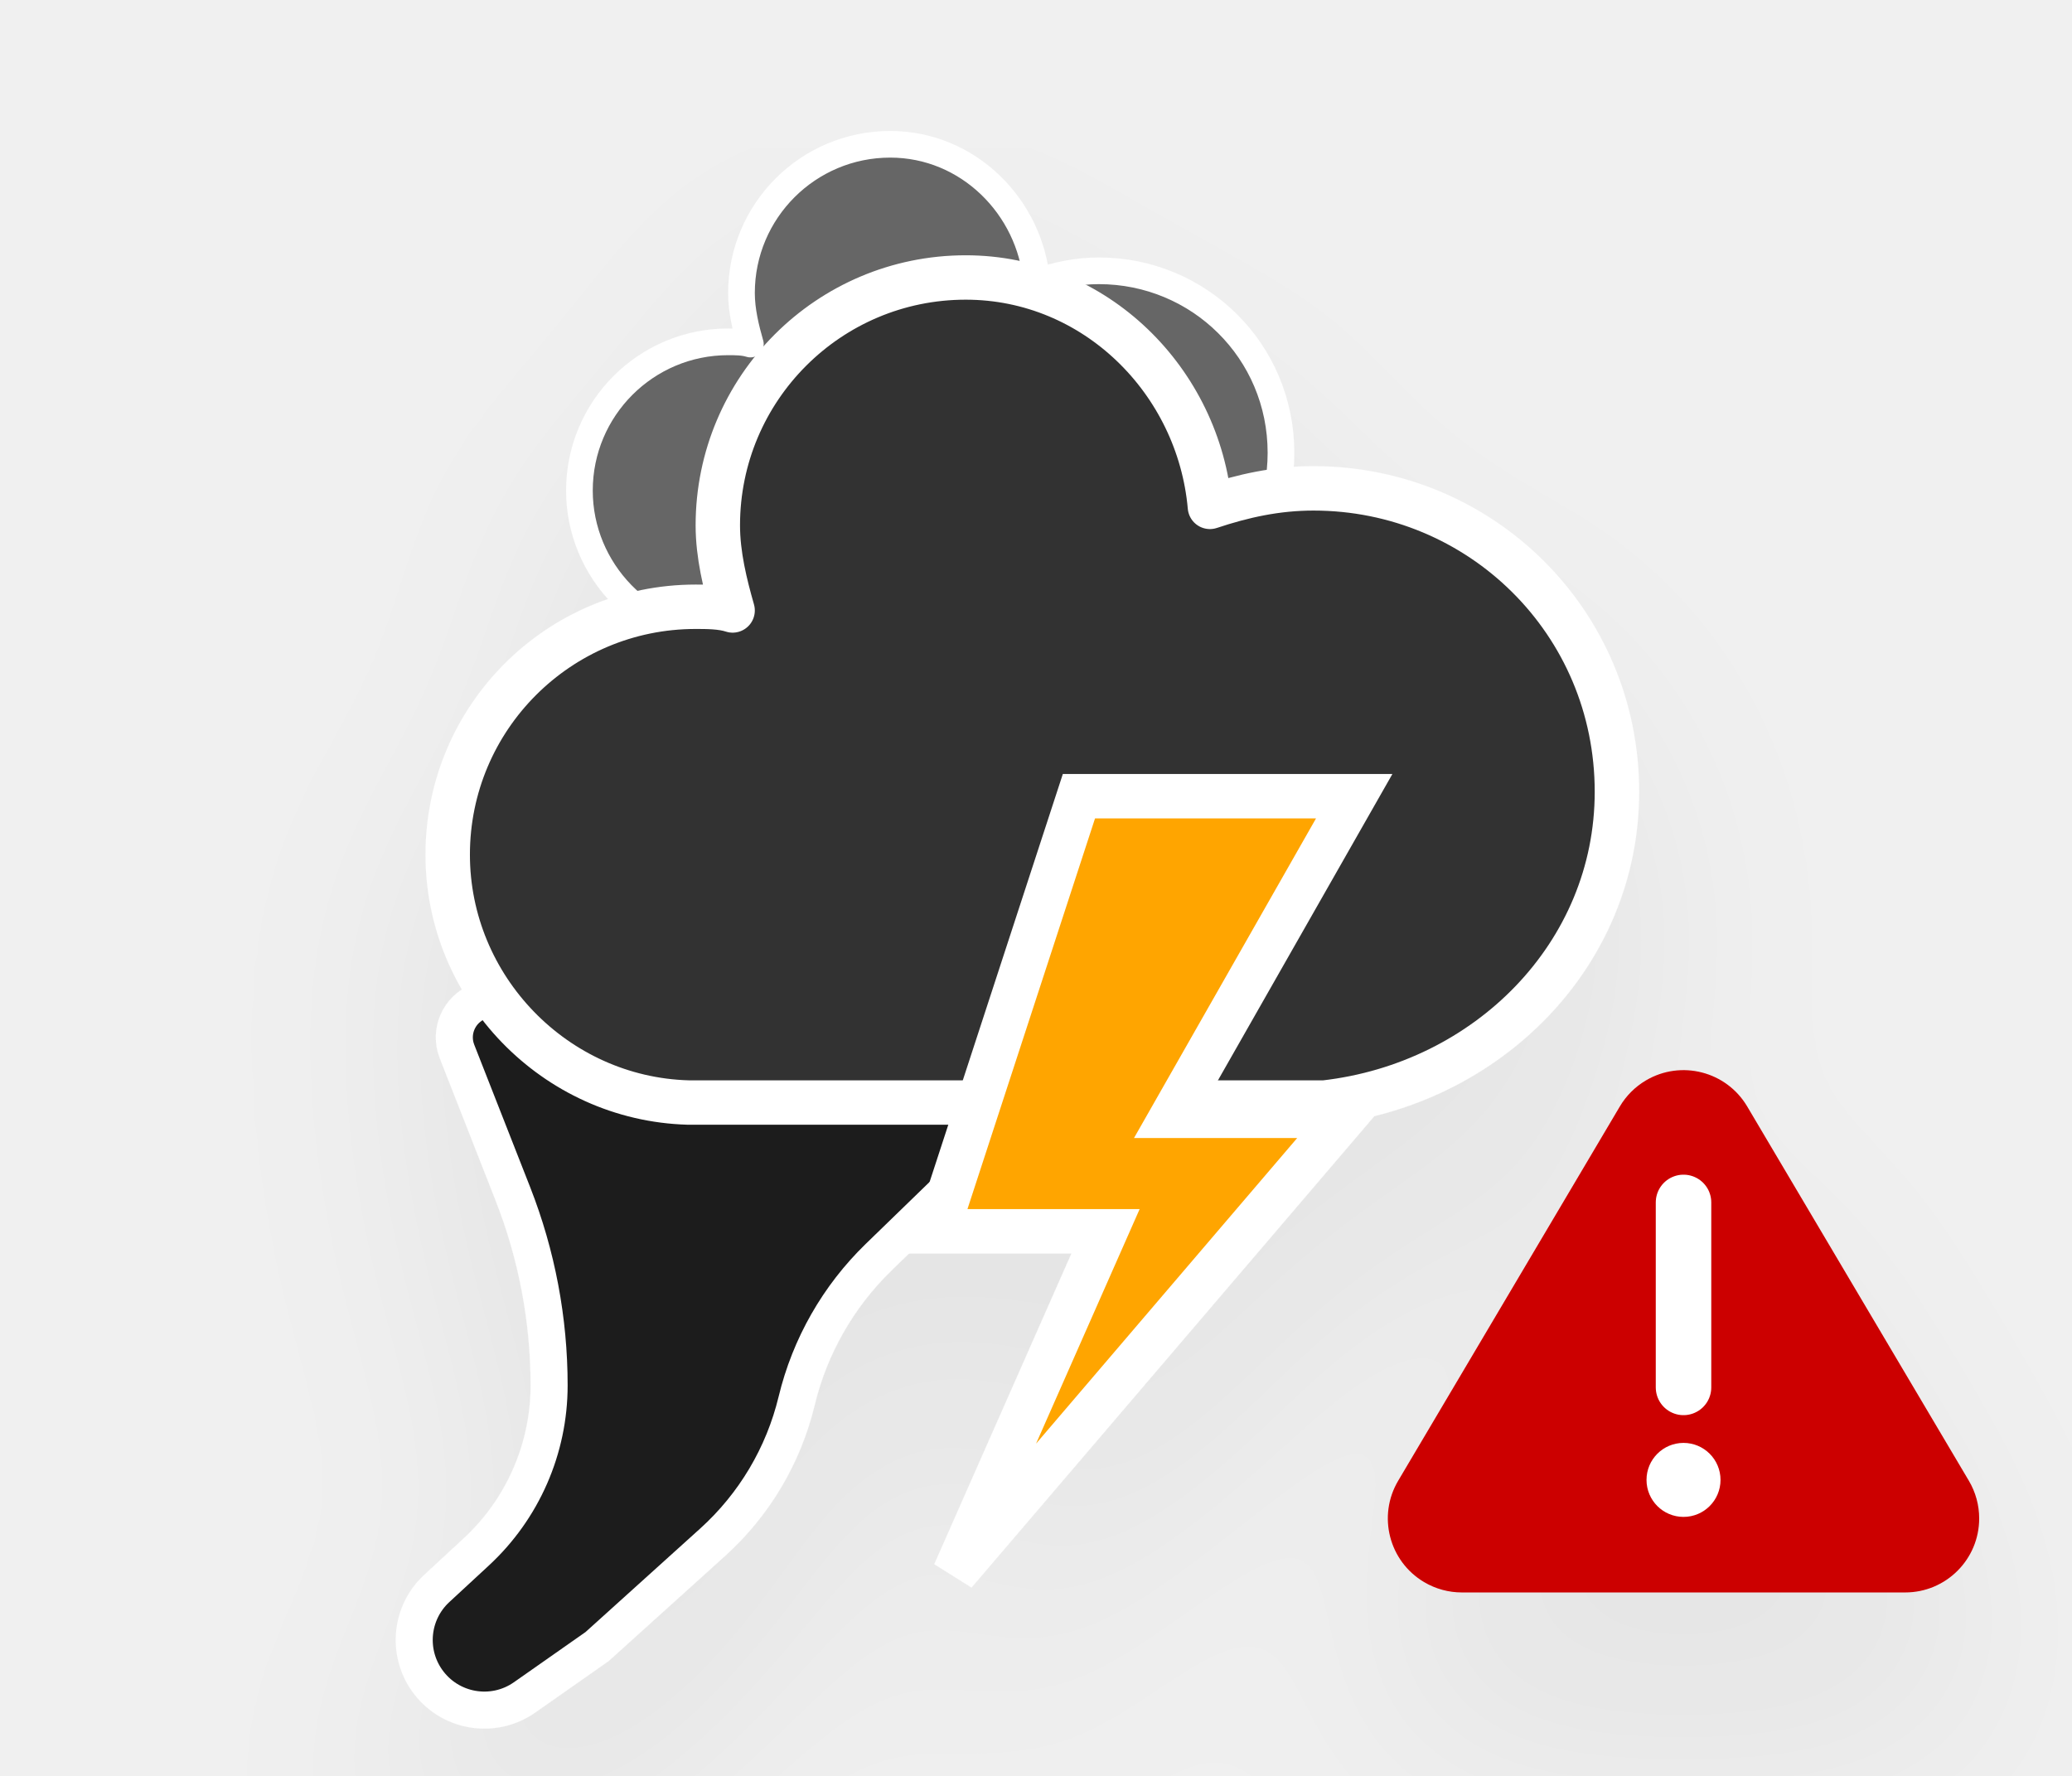
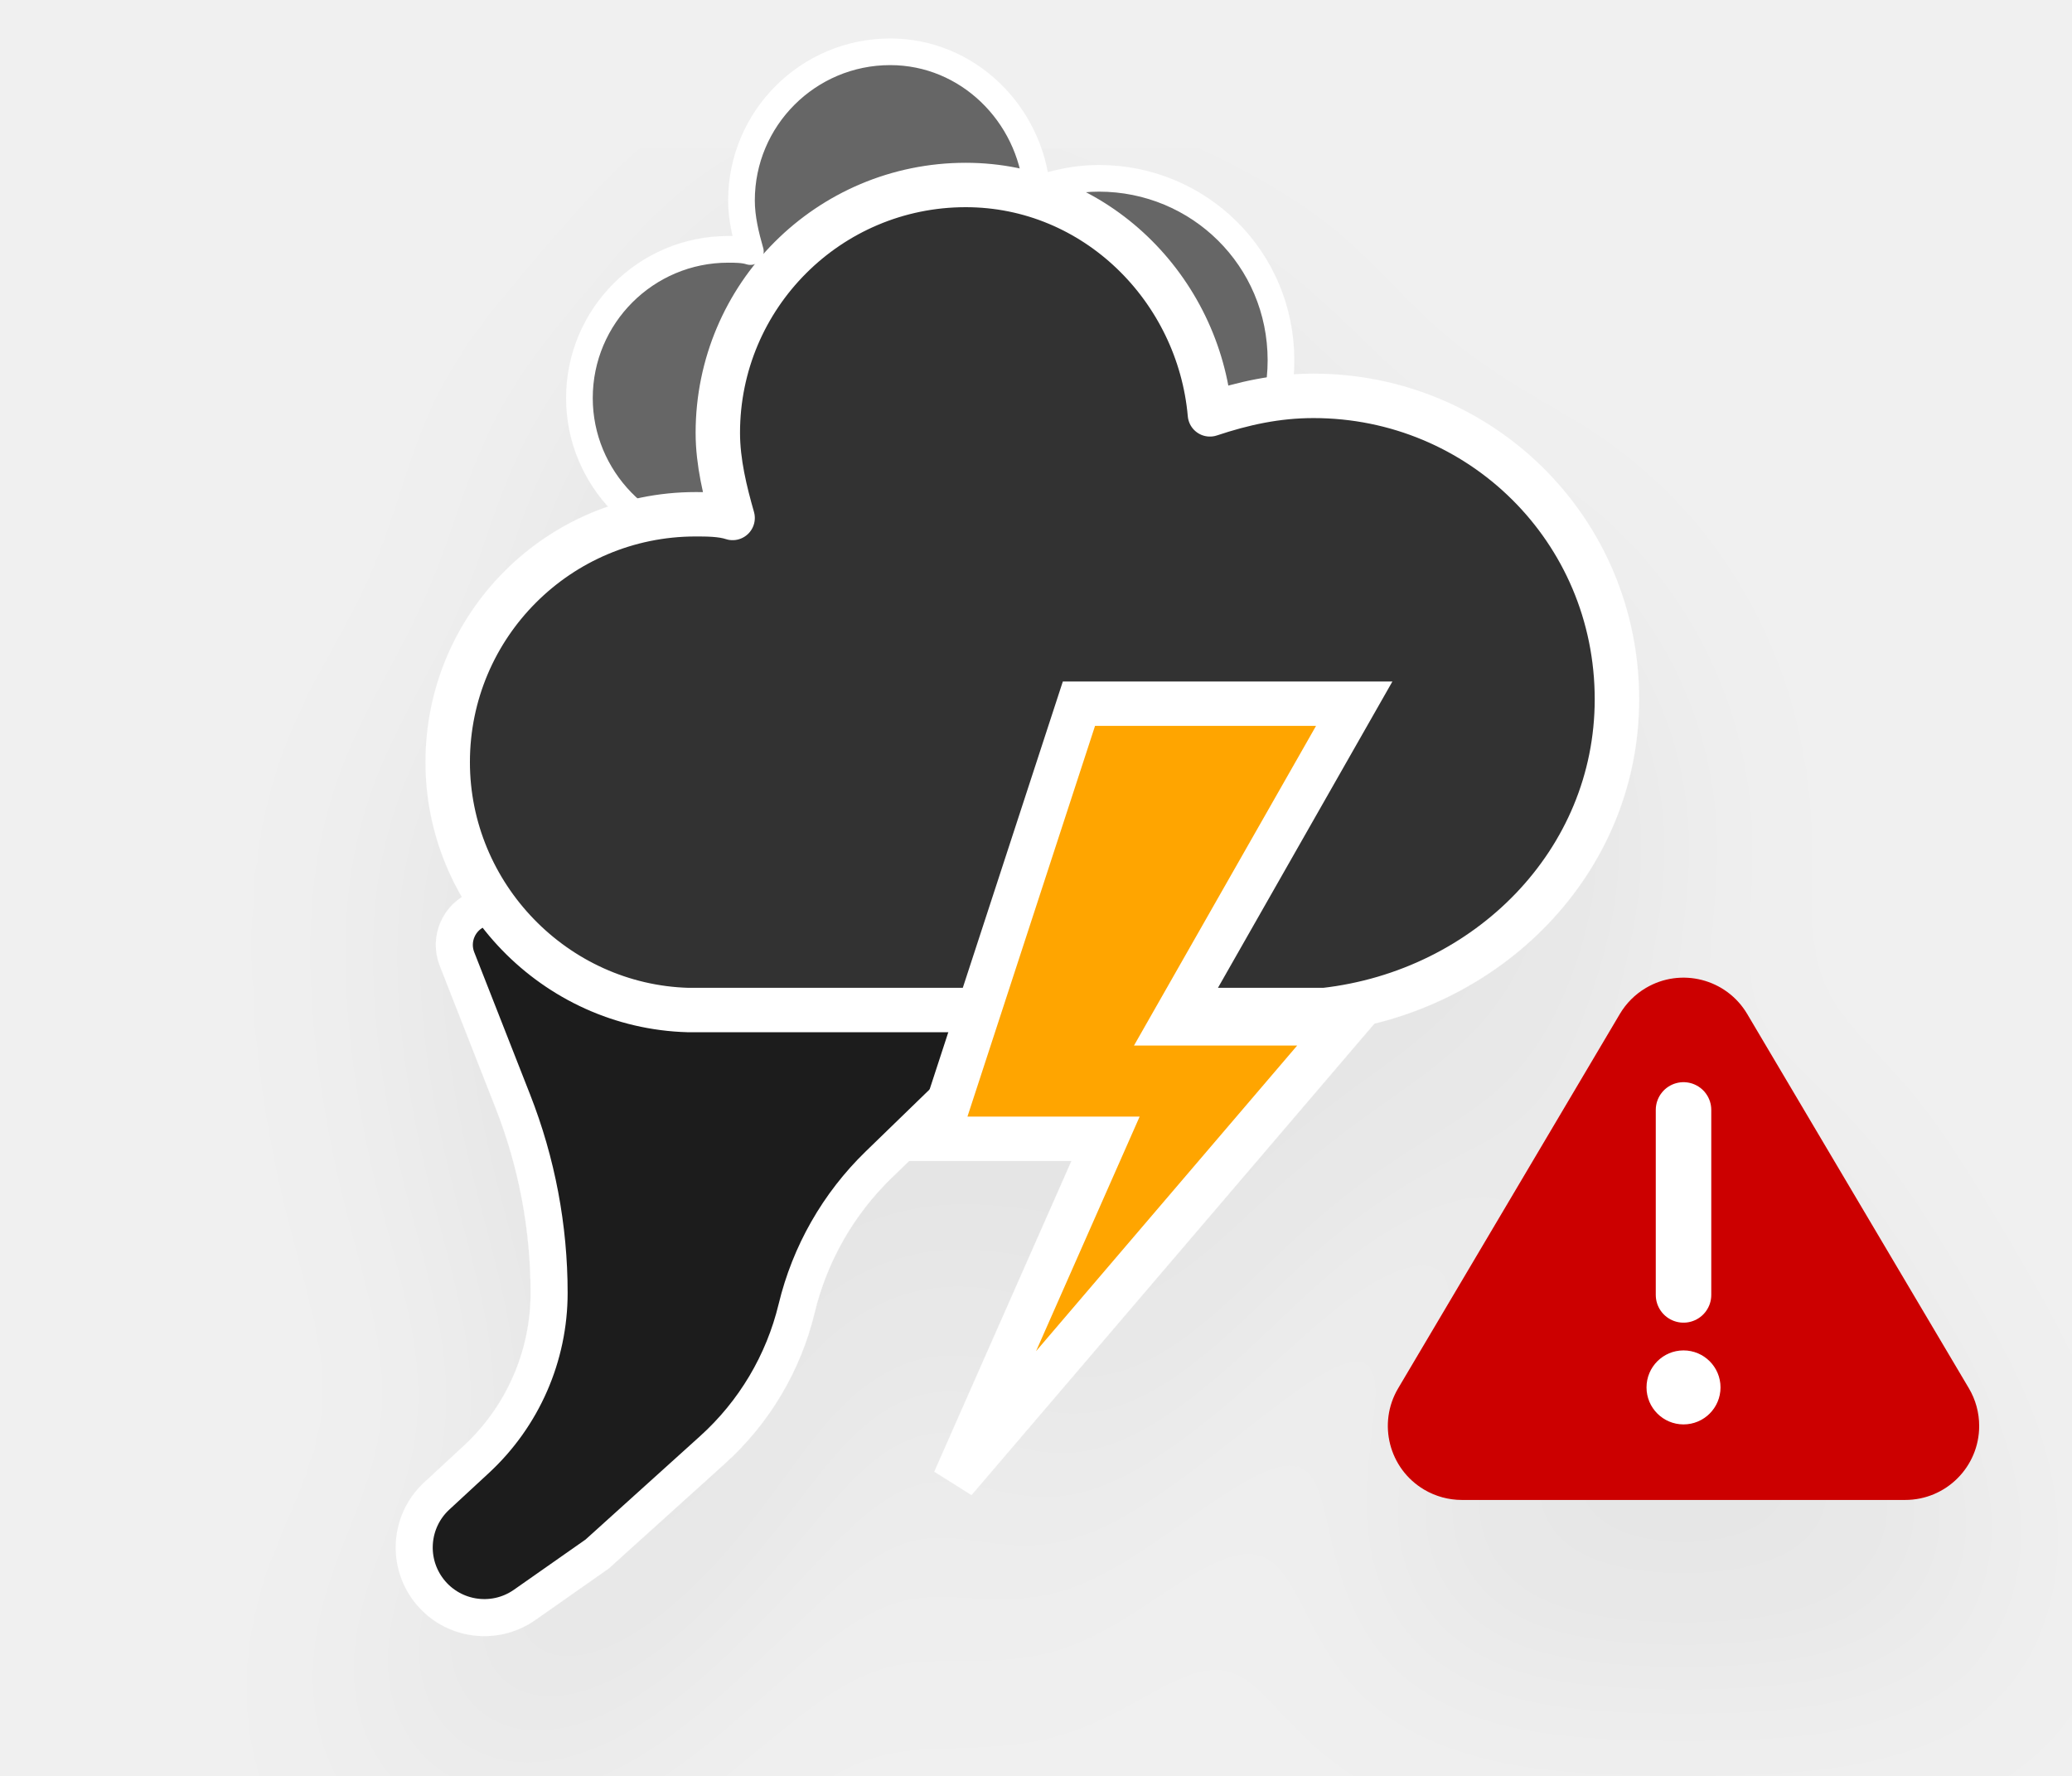
- <svg xmlns="http://www.w3.org/2000/svg" width="56" height="48" version="1.1">
+ <svg xmlns="http://www.w3.org/2000/svg" viewBox="0 2.5 56 48" width="56" height="48" version="1.1">
  <defs>
    <filter id="blur" x="-.17" y="-.179" width="1.329" height="1.455">
      <feGaussianBlur in="SourceAlpha" stdDeviation="3" />
      <feOffset dx="0" dy="4" result="offsetblur" />
      <feComponentTransfer>
        <feFuncA slope="0.05" type="linear" />
      </feComponentTransfer>
      <feMerge>
        <feMergeNode />
        <feMergeNode in="SourceGraphic" />
      </feMerge>
    </filter>
    <style type="text/css">
            
            /*
** CLOUDS
*/

            @keyframes am-weather-cloud-1 {
                0% {
                    -webkit-transform: translate(-5px, 0px);
                    -moz-transform: translate(-5px, 0px);
                    -ms-transform: translate(-5px, 0px);
                    transform: translate(-5px, 0px);
                }

                50% {
                    -webkit-transform: translate(10px, 0px);
                    -moz-transform: translate(10px, 0px);
                    -ms-transform: translate(10px, 0px);
                    transform: translate(10px, 0px);
                }

                100% {
                    -webkit-transform: translate(-5px, 0px);
                    -moz-transform: translate(-5px, 0px);
                    -ms-transform: translate(-5px, 0px);
                    transform: translate(-5px, 0px);
                }
            }

            .am-weather-cloud-1 {
                -webkit-animation-name: am-weather-cloud-1;
                -moz-animation-name: am-weather-cloud-1;
                animation-name: am-weather-cloud-1;
                -webkit-animation-duration: 7s;
                -moz-animation-duration: 7s;
                animation-duration: 7s;
                -webkit-animation-timing-function: linear;
                -moz-animation-timing-function: linear;
                animation-timing-function: linear;
                -webkit-animation-iteration-count: infinite;
                -moz-animation-iteration-count: infinite;
                animation-iteration-count: infinite;
            }

            @keyframes am-weather-cloud-2 {
                0% {
                    -webkit-transform: translate(0px, 0px);
                    -moz-transform: translate(0px, 0px);
                    -ms-transform: translate(0px, 0px);
                    transform: translate(0px, 0px);
                }

                50% {
                    -webkit-transform: translate(2px, 0px);
                    -moz-transform: translate(2px, 0px);
                    -ms-transform: translate(2px, 0px);
                    transform: translate(2px, 0px);
                }

                100% {
                    -webkit-transform: translate(0px, 0px);
                    -moz-transform: translate(0px, 0px);
                    -ms-transform: translate(0px, 0px);
                    transform: translate(0px, 0px);
                }
            }

            .am-weather-cloud-2 {
                -webkit-animation-name: am-weather-cloud-2;
                -moz-animation-name: am-weather-cloud-2;
                animation-name: am-weather-cloud-2;
                -webkit-animation-duration: 3s;
                -moz-animation-duration: 3s;
                animation-duration: 3s;
                -webkit-animation-timing-function: linear;
                -moz-animation-timing-function: linear;
                animation-timing-function: linear;
                -webkit-animation-iteration-count: infinite;
                -moz-animation-iteration-count: infinite;
                animation-iteration-count: infinite;
            }

            /*
** STROKE
*/

            @keyframes am-weather-stroke {
                0% {
                    -webkit-transform: translate(0.0px, 0.0px);
                    -moz-transform: translate(0.0px, 0.0px);
                    -ms-transform: translate(0.0px, 0.0px);
                    transform: translate(0.0px, 0.0px);
                }

                2% {
                    -webkit-transform: translate(0.3px, 0.0px);
                    -moz-transform: translate(0.3px, 0.0px);
                    -ms-transform: translate(0.3px, 0.0px);
                    transform: translate(0.3px, 0.0px);
                }

                4% {
                    -webkit-transform: translate(0.0px, 0.0px);
                    -moz-transform: translate(0.0px, 0.0px);
                    -ms-transform: translate(0.0px, 0.0px);
                    transform: translate(0.0px, 0.0px);
                }

                6% {
                    -webkit-transform: translate(0.5px, 0.4px);
                    -moz-transform: translate(0.5px, 0.4px);
                    -ms-transform: translate(0.5px, 0.4px);
                    transform: translate(0.5px, 0.4px);
                }

                8% {
                    -webkit-transform: translate(0.0px, 0.0px);
                    -moz-transform: translate(0.0px, 0.0px);
                    -ms-transform: translate(0.0px, 0.0px);
                    transform: translate(0.0px, 0.0px);
                }

                10% {
                    -webkit-transform: translate(0.3px, 0.0px);
                    -moz-transform: translate(0.3px, 0.0px);
                    -ms-transform: translate(0.3px, 0.0px);
                    transform: translate(0.3px, 0.0px);
                }

                12% {
                    -webkit-transform: translate(0.0px, 0.0px);
                    -moz-transform: translate(0.0px, 0.0px);
                    -ms-transform: translate(0.0px, 0.0px);
                    transform: translate(0.0px, 0.0px);
                }

                14% {
                    -webkit-transform: translate(0.3px, 0.0px);
                    -moz-transform: translate(0.3px, 0.0px);
                    -ms-transform: translate(0.3px, 0.0px);
                    transform: translate(0.3px, 0.0px);
                }

                16% {
                    -webkit-transform: translate(0.0px, 0.0px);
                    -moz-transform: translate(0.0px, 0.0px);
                    -ms-transform: translate(0.0px, 0.0px);
                    transform: translate(0.0px, 0.0px);
                }

                18% {
                    -webkit-transform: translate(0.3px, 0.0px);
                    -moz-transform: translate(0.3px, 0.0px);
                    -ms-transform: translate(0.3px, 0.0px);
                    transform: translate(0.3px, 0.0px);
                }

                20% {
                    -webkit-transform: translate(0.0px, 0.0px);
                    -moz-transform: translate(0.0px, 0.0px);
                    -ms-transform: translate(0.0px, 0.0px);
                    transform: translate(0.0px, 0.0px);
                }

                22% {
                    -webkit-transform: translate(1px, 0.0px);
                    -moz-transform: translate(1px, 0.0px);
                    -ms-transform: translate(1px, 0.0px);
                    transform: translate(1px, 0.0px);
                }

                24% {
                    -webkit-transform: translate(0.0px, 0.0px);
                    -moz-transform: translate(0.0px, 0.0px);
                    -ms-transform: translate(0.0px, 0.0px);
                    transform: translate(0.0px, 0.0px);
                }

                26% {
                    -webkit-transform: translate(-1px, 0.0px);
                    -moz-transform: translate(-1px, 0.0px);
                    -ms-transform: translate(-1px, 0.0px);
                    transform: translate(-1px, 0.0px);
                }

                28% {
                    -webkit-transform: translate(0.0px, 0.0px);
                    -moz-transform: translate(0.0px, 0.0px);
                    -ms-transform: translate(0.0px, 0.0px);
                    transform: translate(0.0px, 0.0px);
                }

                40% {
                    fill: orange;
                    -webkit-transform: translate(0.0px, 0.0px);
                    -moz-transform: translate(0.0px, 0.0px);
                    -ms-transform: translate(0.0px, 0.0px);
                    transform: translate(0.0px, 0.0px);
                }

                65% {
                    fill: white;
                    -webkit-transform: translate(-1px, 5.0px);
                    -moz-transform: translate(-1px, 5.0px);
                    -ms-transform: translate(-1px, 5.0px);
                    transform: translate(-1px, 5.0px);
                }

                61% {
                    fill: orange;
                }

                100% {
                    -webkit-transform: translate(0.0px, 0.0px);
                    -moz-transform: translate(0.0px, 0.0px);
                    -ms-transform: translate(0.0px, 0.0px);
                    transform: translate(0.0px, 0.0px);
                }
            }

            .am-weather-stroke {
                -webkit-animation-name: am-weather-stroke;
                -moz-animation-name: am-weather-stroke;
                animation-name: am-weather-stroke;
                -webkit-animation-duration: 1.11s;
                -moz-animation-duration: 1.11s;
                animation-duration: 1.11s;
                -webkit-animation-timing-function: linear;
                -moz-animation-timing-function: linear;
                animation-timing-function: linear;
                -webkit-animation-iteration-count: infinite;
                -moz-animation-iteration-count: infinite;
                animation-iteration-count: infinite;
            }

            /*
            ** Tornado
            */

            @keyframes tornado {
                0% {
                    -webkit-transform: translate(-5px, 30px) scale(1.0);
                    -moz-transform: translate(-5px, 30px) scale(1.0);
                    -ms-transform: translate(-5px, 30px) scale(1.0);
                    transform: translate(-5px, 30px) scale(1.0);
                }

                33% {
                    -webkit-transform: translate(-4px, 30px) scale(1.1);
                    -moz-transform: translate(-4px, 30px) scale(1.1);
                    -ms-transform: translate(-4px, 30px) scale(1.1);
                    transform: translate(-4px, 30px) scale(1.1);
                }

                66% {
                    -webkit-transform: translate(-6px, 30px) scale(1.1);
                    -moz-transform: translate(-6px, 30px) scale(1.1);
                    -ms-transform: translate(-6px, 30px) scale(1.1);
                    transform: translate(-6px, 30px) scale(1.1);
                }

                100% {
                    -webkit-transform: translate(-5px, 30px) scale(1.0);
                    -moz-transform: translate(-5px, 30px) scale(1.0);
                    -ms-transform: translate(-5px, 30px) scale(1.0);
                    transform: translate(-5px, 30px) scale(1.0);
                }
            }

            #tornado {
                -webkit-animation-name: tornado;
                -moz-animation-name: tornado;
                animation-name: tornado;
                -webkit-animation-duration: 3s;
                -moz-animation-duration: 3s;
                animation-duration: 3s;
                -webkit-animation-timing-function: linear;
                -moz-animation-timing-function: linear;
                animation-timing-function: linear;
                -webkit-animation-iteration-count: infinite;
                -moz-animation-iteration-count: infinite;
                animation-iteration-count: infinite;
            }

            /*
            ** Warning Symbol
            */

            @keyframes error {
                0% {
                    fill: #cc0000;
                }

                50% {
                    fill: #ff0000;
                }

                100% {
                    fill: #cc0000;
                }
            }

            #Shape {
                -webkit-animation-name: error;
                -moz-animation-name: error;
                animation-name: error;
                -webkit-animation-duration: 1s;
                -moz-animation-duration: 1s;
                animation-duration: 1s;
                -webkit-animation-timing-function: linear;
                -moz-animation-timing-function: linear;
                animation-timing-function: linear;
                -webkit-animation-iteration-count: infinite;
                -moz-animation-iteration-count: infinite;
                animation-iteration-count: infinite;
            }
            
        </style>
  </defs>
  <g id="thunder" transform="translate(-3.9995 -8)" filter="url(#blur)">
    <g transform="translate(20,5)">
      <g id="tornado" transform="translate(-5,30)" fill="#1d1d1d" stroke="#fff" style="-moz-animation-duration:3s;-moz-animation-iteration-count:infinite;-moz-animation-name:tornado;-moz-animation-timing-function:linear;-webkit-animation-duration:3s;-webkit-animation-iteration-count:infinite;-webkit-animation-name:tornado;-webkit-animation-timing-function:linear">
        <path id="Polygon" d="m9.239 0h2.16c1.403 0 2.769 0.448 3.9 1.279l0.075 0.055c0.848 0.623 1.03 1.816 0.407 2.664-0.063 0.085-0.132 0.165-0.208 0.239l-2.827 2.743c-1.091 1.059-1.86 2.406-2.216 3.884-0.355 1.474-1.147 2.807-2.273 3.823l-3.12 2.817-1.96 1.374c-0.857 0.601-2.038 0.393-2.639-0.464-0.541-0.772-0.432-1.824 0.255-2.469l1.078-0.997c1.256-1.161 1.97-2.793 1.97-4.503 0-1.772-0.332-3.529-0.98-5.179l-1.51-3.847c-0.21-0.534 0.053-1.137 0.587-1.347 0.121-0.047 0.25-0.072 0.38-0.072h6.922z" />
      </g>
      <g class="am-weather-cloud-1" style="-moz-animation-duration:7s;-moz-animation-iteration-count:infinite;-moz-animation-name:am-weather-cloud-1;-moz-animation-timing-function:linear;-webkit-animation-duration:7s;-webkit-animation-iteration-count:infinite;-webkit-animation-name:am-weather-cloud-1;-webkit-animation-timing-function:linear">
        <path transform="matrix(.6 0 0 .6 -10 -6)" d="m47.7 35.4c0-4.6-3.7-8.2-8.2-8.2-1 0-1.9 0.2-2.8 0.5-0.3-3.4-3.1-6.2-6.6-6.2-3.7 0-6.7 3-6.7 6.7 0 0.8 0.2 1.6 0.4 2.3-0.3-0.1-0.7-0.1-1-0.1-3.7 0-6.7 3-6.7 6.7 0 3.6 2.9 6.6 6.5 6.7h17.2c4.4-0.5 7.9-4 7.9-8.4z" fill="#666" stroke="#fff" stroke-linejoin="round" stroke-width="1.2" />
      </g>
      <path transform="translate(-20,-11)" d="m47.7 35.4c0-4.6-3.7-8.2-8.2-8.2-1 0-1.9 0.2-2.8 0.5-0.3-3.4-3.1-6.2-6.6-6.2-3.7 0-6.7 3-6.7 6.7 0 0.8 0.2 1.6 0.4 2.3-0.3-0.1-0.7-0.1-1-0.1-3.7 0-6.7 3-6.7 6.7 0 3.6 2.9 6.6 6.5 6.7h17.2c4.4-0.5 7.9-4 7.9-8.4z" fill="#333" stroke="#fff" stroke-linejoin="round" stroke-width="1.2" />
      <g class="am-weather-lightning" transform="matrix(1.2,0,0,1.2,-4,28)">
        <polygon class="am-weather-stroke" points="11.1 6.9 14.3 -2.9 20.5 -2.9 16.4 4.3 20.3 4.3 11.5 14.6 14.9 6.9" fill="#ffa500" stroke="#fff" />
      </g>
      <g id="error" transform="translate(20,30)">
        <path id="Shape" d="m7.779 2.906-5.991 10.117c-0.563 0.95-0.249 2.177 0.702 2.74 0.309 0.183 0.661 0.279 1.019 0.279h11.982c1.105 0 2-0.895 2-2 0-0.359-0.096-0.711-0.279-1.019l-5.991-10.117c-0.563-0.95-1.79-1.265-2.74-0.702-0.289 0.171-0.531 0.413-0.702 0.702z" fill="#c00" style="-moz-animation-duration:1s;-moz-animation-iteration-count:infinite;-moz-animation-name:error;-moz-animation-timing-function:linear;-webkit-animation-duration:1s;-webkit-animation-iteration-count:infinite;-webkit-animation-name:error;-webkit-animation-timing-function:linear" />
        <path id="Line" d="m9.5 10.5v-5" stroke="#fff" stroke-linecap="round" stroke-width="1.5" />
        <circle id="Oval" cx="9.5" cy="13" r="1" fill="#fff" />
      </g>
    </g>
  </g>
</svg>
